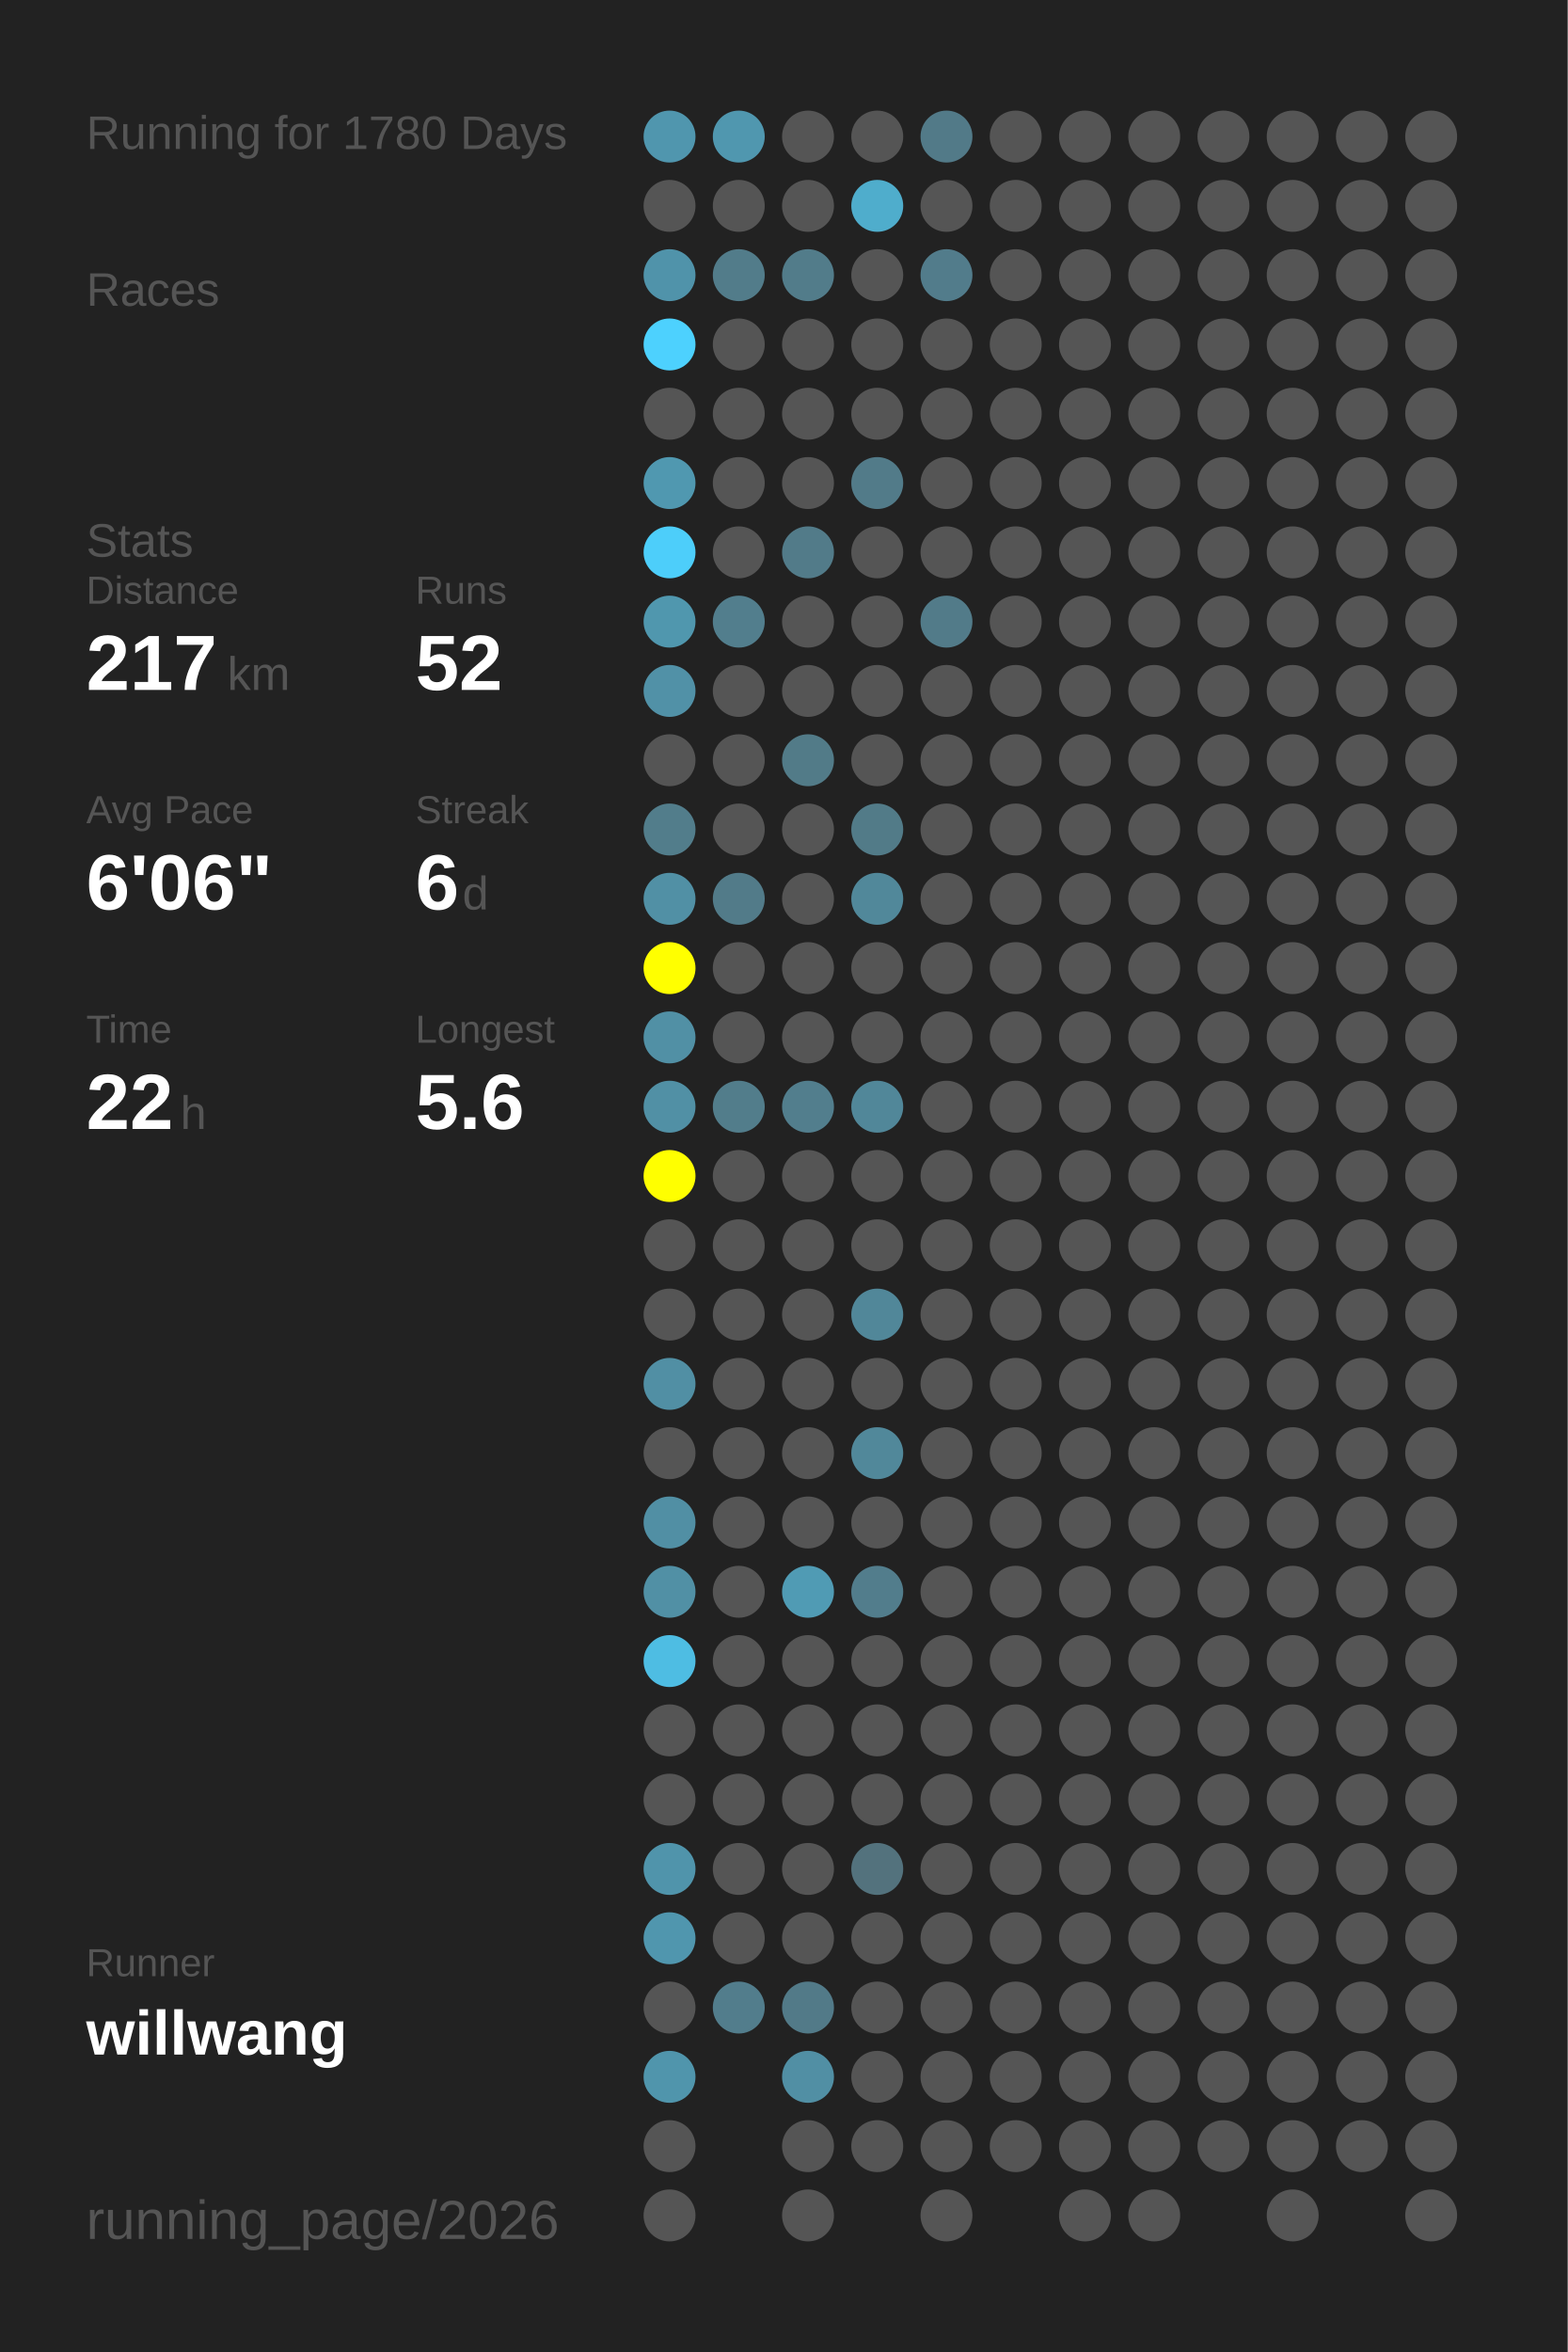
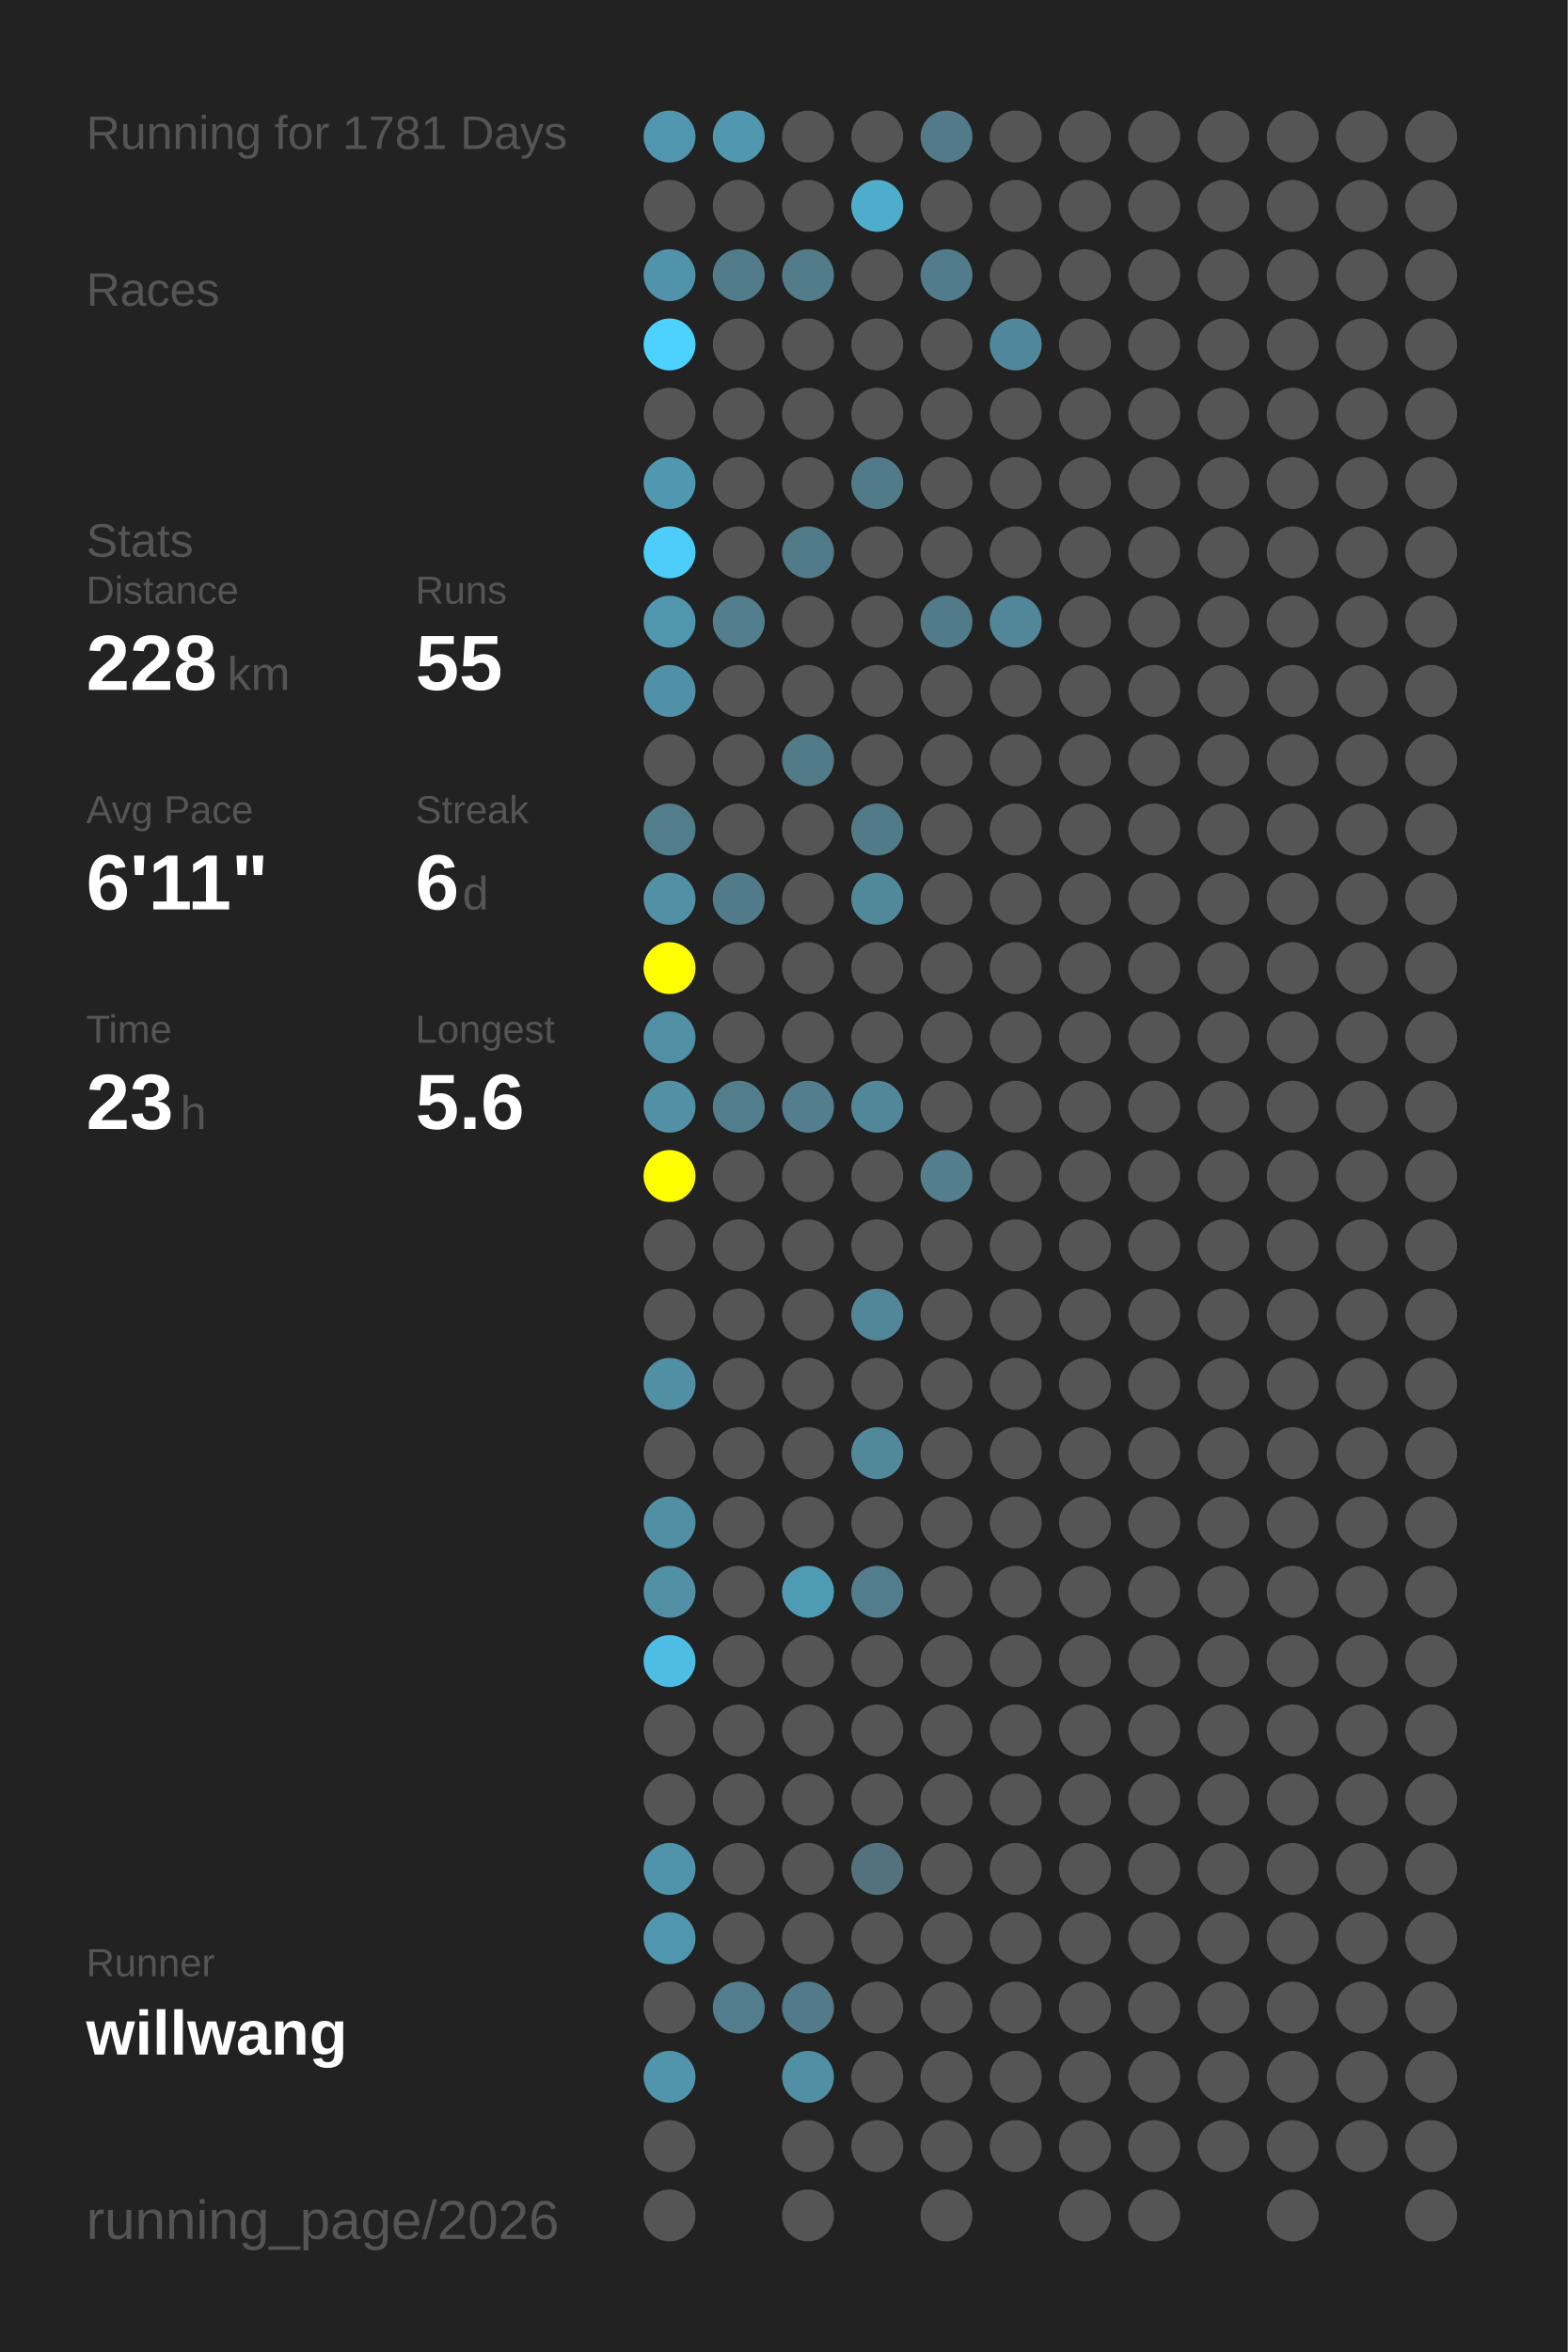
<svg xmlns="http://www.w3.org/2000/svg" baseProfile="full" height="300mm" version="1.1" viewBox="0,0,200,300" width="200mm">
  <defs />
  <rect fill="#222222" height="300" width="200" x="0" y="0" />
-   <text fill="#555555" style="font-size:6px; font-family:Arial;" x="11" y="19">Running for 1780 Days</text>
+   <text fill="#555555" style="font-size:6px; font-family:Arial;" x="11" y="19">Running for 1781 Days</text>
  <text fill="#555555" style="font-size:6px; font-family:Arial;" x="11" y="39">Races</text>
  <text fill="#555555" style="font-size:6px; font-family:Arial;" x="11" y="71">Stats</text>
  <text fill="#555555" style="font-size:5px; font-family:Arial;" x="11" y="77">Distance</text>
-   <text fill="#FFFFFF" style="font-size:10px; font-family:Arial; font-weight:bold;" x="11" y="88">217</text>
+   <text fill="#FFFFFF" style="font-size:10px; font-family:Arial; font-weight:bold;" x="11" y="88">228</text>
  <text fill="#555555" style="font-size:6px; font-family:Arial;" x="29" y="88">km</text>
  <text fill="#555555" style="font-size:5px; font-family:Arial;" x="53" y="77">Runs</text>
-   <text fill="#FFFFFF" style="font-size:10px; font-family:Arial; font-weight:bold;" x="53" y="88">52</text>
+   <text fill="#FFFFFF" style="font-size:10px; font-family:Arial; font-weight:bold;" x="53" y="88">55</text>
  <text fill="#555555" style="font-size:5px; font-family:Arial;" x="11" y="105">Avg Pace</text>
-   <text fill="#FFFFFF" style="font-size:10px; font-family:Arial; font-weight:bold;" x="11" y="116">6'06"</text>
+   <text fill="#FFFFFF" style="font-size:10px; font-family:Arial; font-weight:bold;" x="11" y="116">6'11"</text>
  <text fill="#555555" style="font-size:5px; font-family:Arial;" x="53" y="105">Streak</text>
  <text fill="#FFFFFF" style="font-size:10px; font-family:Arial; font-weight:bold;" x="53" y="116">6</text>
  <text fill="#555555" style="font-size:6px; font-family:Arial;" x="59" y="116">d</text>
  <text fill="#555555" style="font-size:5px; font-family:Arial;" x="11" y="133">Time</text>
-   <text fill="#FFFFFF" style="font-size:10px; font-family:Arial; font-weight:bold;" x="11" y="144">22</text>
+   <text fill="#FFFFFF" style="font-size:10px; font-family:Arial; font-weight:bold;" x="11" y="144">23</text>
  <text fill="#555555" style="font-size:6px; font-family:Arial;" x="23" y="144">h</text>
  <text fill="#555555" style="font-size:5px; font-family:Arial;" x="53" y="133">Longest</text>
  <text fill="#FFFFFF" style="font-size:10px; font-family:Arial; font-weight:bold;" x="53" y="144">5.6</text>
  <text fill="#555555" style="font-size:5px; font-family:Arial;" x="11" y="252.065">Runner</text>
  <text fill="#FFFFFF" style="font-size:8px; font-family:Arial; font-weight:bold;" x="11" y="262.065">willwang</text>
  <text fill="#555555" style="font-size:7px; font-family:Arial;" x="11" y="285.581">running_page/2026</text>
  <circle cx="85.417" cy="17.419" fill="#5096ae" r="3.312" />
  <circle cx="85.417" cy="26.258" fill="#555555" r="3.312" />
  <circle cx="85.417" cy="35.097" fill="#5093aa" r="3.312" />
  <circle cx="85.417" cy="43.935" fill="#4dd1fe" r="3.312" />
  <circle cx="85.417" cy="52.774" fill="#555555" r="3.312" />
  <circle cx="85.417" cy="61.613" fill="#5098b0" r="3.312" />
  <circle cx="85.417" cy="70.452" fill="#4dcefa" r="3.312" />
  <circle cx="85.417" cy="79.29" fill="#5097ae" r="3.312" />
  <circle cx="85.417" cy="88.129" fill="#5191a7" r="3.312" />
  <circle cx="85.417" cy="96.968" fill="#555555" r="3.312" />
  <circle cx="85.417" cy="105.806" fill="#527d8b" r="3.312" />
  <circle cx="85.417" cy="114.645" fill="#5190a5" r="3.312" />
  <circle cx="85.417" cy="123.484" fill="#FFFF00" r="3.312" />
  <circle cx="85.417" cy="132.323" fill="#5190a5" r="3.312" />
  <circle cx="85.417" cy="141.161" fill="#5190a5" r="3.312" />
  <circle cx="85.417" cy="150" fill="#FFFF00" r="3.312" />
  <circle cx="85.417" cy="158.839" fill="#555555" r="3.312" />
  <circle cx="85.417" cy="167.677" fill="#555555" r="3.312" />
  <circle cx="85.417" cy="176.516" fill="#518fa4" r="3.312" />
  <circle cx="85.417" cy="185.355" fill="#555555" r="3.312" />
  <circle cx="85.417" cy="194.194" fill="#518fa4" r="3.312" />
  <circle cx="85.417" cy="203.032" fill="#5190a5" r="3.312" />
  <circle cx="85.417" cy="211.871" fill="#4ebde3" r="3.312" />
  <circle cx="85.417" cy="220.71" fill="#555555" r="3.312" />
  <circle cx="85.417" cy="229.548" fill="#555555" r="3.312" />
  <circle cx="85.417" cy="238.387" fill="#5094ab" r="3.312" />
  <circle cx="85.417" cy="247.226" fill="#5096ae" r="3.312" />
  <circle cx="85.417" cy="256.065" fill="#555555" r="3.312" />
  <circle cx="85.417" cy="264.903" fill="#5095ac" r="3.312" />
  <circle cx="85.417" cy="273.742" fill="#555555" r="3.312" />
  <circle cx="85.417" cy="282.581" fill="#555555" r="3.312" />
  <circle cx="94.25" cy="17.419" fill="#5097af" r="3.312" />
  <circle cx="94.25" cy="26.258" fill="#555555" r="3.312" />
  <circle cx="94.25" cy="35.097" fill="#527c8a" r="3.312" />
  <circle cx="94.25" cy="43.935" fill="#555555" r="3.312" />
  <circle cx="94.25" cy="52.774" fill="#555555" r="3.312" />
  <circle cx="94.25" cy="61.613" fill="#555555" r="3.312" />
  <circle cx="94.25" cy="70.452" fill="#555555" r="3.312" />
  <circle cx="94.25" cy="79.29" fill="#527e8d" r="3.312" />
  <circle cx="94.25" cy="88.129" fill="#555555" r="3.312" />
  <circle cx="94.25" cy="96.968" fill="#555555" r="3.312" />
  <circle cx="94.25" cy="105.806" fill="#555555" r="3.312" />
  <circle cx="94.25" cy="114.645" fill="#527b89" r="3.312" />
  <circle cx="94.25" cy="123.484" fill="#555555" r="3.312" />
  <circle cx="94.25" cy="132.323" fill="#555555" r="3.312" />
  <circle cx="94.25" cy="141.161" fill="#527d8b" r="3.312" />
  <circle cx="94.25" cy="150" fill="#555555" r="3.312" />
  <circle cx="94.25" cy="158.839" fill="#555555" r="3.312" />
  <circle cx="94.25" cy="167.677" fill="#555555" r="3.312" />
  <circle cx="94.25" cy="176.516" fill="#555555" r="3.312" />
  <circle cx="94.25" cy="185.355" fill="#555555" r="3.312" />
  <circle cx="94.25" cy="194.194" fill="#555555" r="3.312" />
  <circle cx="94.25" cy="203.032" fill="#555555" r="3.312" />
  <circle cx="94.25" cy="211.871" fill="#555555" r="3.312" />
  <circle cx="94.25" cy="220.71" fill="#555555" r="3.312" />
  <circle cx="94.25" cy="229.548" fill="#555555" r="3.312" />
  <circle cx="94.25" cy="238.387" fill="#555555" r="3.312" />
  <circle cx="94.25" cy="247.226" fill="#555555" r="3.312" />
  <circle cx="94.25" cy="256.065" fill="#527d8c" r="3.312" />
  <circle cx="103.083" cy="17.419" fill="#555555" r="3.312" />
  <circle cx="103.083" cy="26.258" fill="#555555" r="3.312" />
  <circle cx="103.083" cy="35.097" fill="#527c8a" r="3.312" />
  <circle cx="103.083" cy="43.935" fill="#555555" r="3.312" />
  <circle cx="103.083" cy="52.774" fill="#555555" r="3.312" />
  <circle cx="103.083" cy="61.613" fill="#555555" r="3.312" />
  <circle cx="103.083" cy="70.452" fill="#527b89" r="3.312" />
  <circle cx="103.083" cy="79.29" fill="#555555" r="3.312" />
  <circle cx="103.083" cy="88.129" fill="#555555" r="3.312" />
  <circle cx="103.083" cy="96.968" fill="#527b88" r="3.312" />
  <circle cx="103.083" cy="105.806" fill="#555555" r="3.312" />
  <circle cx="103.083" cy="114.645" fill="#555555" r="3.312" />
  <circle cx="103.083" cy="123.484" fill="#555555" r="3.312" />
  <circle cx="103.083" cy="132.323" fill="#555555" r="3.312" />
  <circle cx="103.083" cy="141.161" fill="#527e8d" r="3.312" />
  <circle cx="103.083" cy="150" fill="#555555" r="3.312" />
  <circle cx="103.083" cy="158.839" fill="#555555" r="3.312" />
  <circle cx="103.083" cy="167.677" fill="#555555" r="3.312" />
  <circle cx="103.083" cy="176.516" fill="#555555" r="3.312" />
  <circle cx="103.083" cy="185.355" fill="#555555" r="3.312" />
  <circle cx="103.083" cy="194.194" fill="#555555" r="3.312" />
  <circle cx="103.083" cy="203.032" fill="#509bb4" r="3.312" />
  <circle cx="103.083" cy="211.871" fill="#555555" r="3.312" />
  <circle cx="103.083" cy="220.71" fill="#555555" r="3.312" />
  <circle cx="103.083" cy="229.548" fill="#555555" r="3.312" />
  <circle cx="103.083" cy="238.387" fill="#555555" r="3.312" />
  <circle cx="103.083" cy="247.226" fill="#555555" r="3.312" />
  <circle cx="103.083" cy="256.065" fill="#527a88" r="3.312" />
  <circle cx="103.083" cy="264.903" fill="#518fa4" r="3.312" />
  <circle cx="103.083" cy="273.742" fill="#555555" r="3.312" />
  <circle cx="103.083" cy="282.581" fill="#555555" r="3.312" />
  <circle cx="111.917" cy="17.419" fill="#555555" r="3.312" />
  <circle cx="111.917" cy="26.258" fill="#4fadcc" r="3.312" />
  <circle cx="111.917" cy="35.097" fill="#555555" r="3.312" />
  <circle cx="111.917" cy="43.935" fill="#555555" r="3.312" />
  <circle cx="111.917" cy="52.774" fill="#555555" r="3.312" />
  <circle cx="111.917" cy="61.613" fill="#527b89" r="3.312" />
  <circle cx="111.917" cy="70.452" fill="#555555" r="3.312" />
  <circle cx="111.917" cy="79.29" fill="#555555" r="3.312" />
  <circle cx="111.917" cy="88.129" fill="#555555" r="3.312" />
  <circle cx="111.917" cy="96.968" fill="#555555" r="3.312" />
  <circle cx="111.917" cy="105.806" fill="#527b88" r="3.312" />
  <circle cx="111.917" cy="114.645" fill="#51889a" r="3.312" />
  <circle cx="111.917" cy="123.484" fill="#555555" r="3.312" />
  <circle cx="111.917" cy="132.323" fill="#555555" r="3.312" />
  <circle cx="111.917" cy="141.161" fill="#518799" r="3.312" />
  <circle cx="111.917" cy="150" fill="#555555" r="3.312" />
  <circle cx="111.917" cy="158.839" fill="#555555" r="3.312" />
  <circle cx="111.917" cy="167.677" fill="#518799" r="3.312" />
  <circle cx="111.917" cy="176.516" fill="#555555" r="3.312" />
  <circle cx="111.917" cy="185.355" fill="#51889a" r="3.312" />
  <circle cx="111.917" cy="194.194" fill="#555555" r="3.312" />
  <circle cx="111.917" cy="203.032" fill="#527d8c" r="3.312" />
  <circle cx="111.917" cy="211.871" fill="#555555" r="3.312" />
  <circle cx="111.917" cy="220.71" fill="#555555" r="3.312" />
  <circle cx="111.917" cy="229.548" fill="#555555" r="3.312" />
  <circle cx="111.917" cy="238.387" fill="#53727d" r="3.312" />
  <circle cx="111.917" cy="247.226" fill="#555555" r="3.312" />
  <circle cx="111.917" cy="256.065" fill="#555555" r="3.312" />
  <circle cx="111.917" cy="264.903" fill="#555555" r="3.312" />
  <circle cx="111.917" cy="273.742" fill="#555555" r="3.312" />
  <circle cx="120.75" cy="17.419" fill="#527a88" r="3.312" />
  <circle cx="120.75" cy="26.258" fill="#555555" r="3.312" />
  <circle cx="120.75" cy="35.097" fill="#527c8b" r="3.312" />
  <circle cx="120.75" cy="43.935" fill="#555555" r="3.312" />
  <circle cx="120.75" cy="52.774" fill="#555555" r="3.312" />
  <circle cx="120.75" cy="61.613" fill="#555555" r="3.312" />
  <circle cx="120.75" cy="70.452" fill="#555555" r="3.312" />
  <circle cx="120.75" cy="79.29" fill="#527b89" r="3.312" />
  <circle cx="120.75" cy="88.129" fill="#555555" r="3.312" />
  <circle cx="120.75" cy="96.968" fill="#555555" r="3.312" />
  <circle cx="120.75" cy="105.806" fill="#555555" r="3.312" />
  <circle cx="120.75" cy="114.645" fill="#555555" r="3.312" />
  <circle cx="120.75" cy="123.484" fill="#555555" r="3.312" />
  <circle cx="120.75" cy="132.323" fill="#555555" r="3.312" />
  <circle cx="120.75" cy="141.161" fill="#555555" r="3.312" />
-   <circle cx="120.75" cy="150" fill="#555555" r="3.312" />
+   <circle cx="120.75" cy="150" fill="#527e8e" r="3.312" />
  <circle cx="120.75" cy="158.839" fill="#555555" r="3.312" />
  <circle cx="120.75" cy="167.677" fill="#555555" r="3.312" />
  <circle cx="120.75" cy="176.516" fill="#555555" r="3.312" />
  <circle cx="120.75" cy="185.355" fill="#555555" r="3.312" />
  <circle cx="120.75" cy="194.194" fill="#555555" r="3.312" />
  <circle cx="120.75" cy="203.032" fill="#555555" r="3.312" />
  <circle cx="120.75" cy="211.871" fill="#555555" r="3.312" />
  <circle cx="120.75" cy="220.71" fill="#555555" r="3.312" />
  <circle cx="120.75" cy="229.548" fill="#555555" r="3.312" />
  <circle cx="120.75" cy="238.387" fill="#555555" r="3.312" />
  <circle cx="120.75" cy="247.226" fill="#555555" r="3.312" />
  <circle cx="120.75" cy="256.065" fill="#555555" r="3.312" />
  <circle cx="120.75" cy="264.903" fill="#555555" r="3.312" />
  <circle cx="120.75" cy="273.742" fill="#555555" r="3.312" />
  <circle cx="120.75" cy="282.581" fill="#555555" r="3.312" />
  <circle cx="129.583" cy="17.419" fill="#555555" r="3.312" />
  <circle cx="129.583" cy="26.258" fill="#555555" r="3.312" />
  <circle cx="129.583" cy="35.097" fill="#555555" r="3.312" />
-   <circle cx="129.583" cy="43.935" fill="#555555" r="3.312" />
+   <circle cx="129.583" cy="43.935" fill="#51879a" r="3.312" />
  <circle cx="129.583" cy="52.774" fill="#555555" r="3.312" />
  <circle cx="129.583" cy="61.613" fill="#555555" r="3.312" />
  <circle cx="129.583" cy="70.452" fill="#555555" r="3.312" />
-   <circle cx="129.583" cy="79.29" fill="#555555" r="3.312" />
+   <circle cx="129.583" cy="79.29" fill="#518799" r="3.312" />
  <circle cx="129.583" cy="88.129" fill="#555555" r="3.312" />
  <circle cx="129.583" cy="96.968" fill="#555555" r="3.312" />
  <circle cx="129.583" cy="105.806" fill="#555555" r="3.312" />
  <circle cx="129.583" cy="114.645" fill="#555555" r="3.312" />
  <circle cx="129.583" cy="123.484" fill="#555555" r="3.312" />
  <circle cx="129.583" cy="132.323" fill="#555555" r="3.312" />
  <circle cx="129.583" cy="141.161" fill="#555555" r="3.312" />
  <circle cx="129.583" cy="150" fill="#555555" r="3.312" />
  <circle cx="129.583" cy="158.839" fill="#555555" r="3.312" />
  <circle cx="129.583" cy="167.677" fill="#555555" r="3.312" />
  <circle cx="129.583" cy="176.516" fill="#555555" r="3.312" />
  <circle cx="129.583" cy="185.355" fill="#555555" r="3.312" />
  <circle cx="129.583" cy="194.194" fill="#555555" r="3.312" />
  <circle cx="129.583" cy="203.032" fill="#555555" r="3.312" />
  <circle cx="129.583" cy="211.871" fill="#555555" r="3.312" />
  <circle cx="129.583" cy="220.71" fill="#555555" r="3.312" />
  <circle cx="129.583" cy="229.548" fill="#555555" r="3.312" />
  <circle cx="129.583" cy="238.387" fill="#555555" r="3.312" />
  <circle cx="129.583" cy="247.226" fill="#555555" r="3.312" />
  <circle cx="129.583" cy="256.065" fill="#555555" r="3.312" />
  <circle cx="129.583" cy="264.903" fill="#555555" r="3.312" />
  <circle cx="129.583" cy="273.742" fill="#555555" r="3.312" />
  <circle cx="138.417" cy="17.419" fill="#555555" r="3.312" />
  <circle cx="138.417" cy="26.258" fill="#555555" r="3.312" />
  <circle cx="138.417" cy="35.097" fill="#555555" r="3.312" />
  <circle cx="138.417" cy="43.935" fill="#555555" r="3.312" />
  <circle cx="138.417" cy="52.774" fill="#555555" r="3.312" />
  <circle cx="138.417" cy="61.613" fill="#555555" r="3.312" />
  <circle cx="138.417" cy="70.452" fill="#555555" r="3.312" />
  <circle cx="138.417" cy="79.29" fill="#555555" r="3.312" />
  <circle cx="138.417" cy="88.129" fill="#555555" r="3.312" />
  <circle cx="138.417" cy="96.968" fill="#555555" r="3.312" />
  <circle cx="138.417" cy="105.806" fill="#555555" r="3.312" />
  <circle cx="138.417" cy="114.645" fill="#555555" r="3.312" />
  <circle cx="138.417" cy="123.484" fill="#555555" r="3.312" />
  <circle cx="138.417" cy="132.323" fill="#555555" r="3.312" />
  <circle cx="138.417" cy="141.161" fill="#555555" r="3.312" />
  <circle cx="138.417" cy="150" fill="#555555" r="3.312" />
  <circle cx="138.417" cy="158.839" fill="#555555" r="3.312" />
  <circle cx="138.417" cy="167.677" fill="#555555" r="3.312" />
  <circle cx="138.417" cy="176.516" fill="#555555" r="3.312" />
  <circle cx="138.417" cy="185.355" fill="#555555" r="3.312" />
  <circle cx="138.417" cy="194.194" fill="#555555" r="3.312" />
  <circle cx="138.417" cy="203.032" fill="#555555" r="3.312" />
  <circle cx="138.417" cy="211.871" fill="#555555" r="3.312" />
  <circle cx="138.417" cy="220.71" fill="#555555" r="3.312" />
  <circle cx="138.417" cy="229.548" fill="#555555" r="3.312" />
  <circle cx="138.417" cy="238.387" fill="#555555" r="3.312" />
  <circle cx="138.417" cy="247.226" fill="#555555" r="3.312" />
  <circle cx="138.417" cy="256.065" fill="#555555" r="3.312" />
  <circle cx="138.417" cy="264.903" fill="#555555" r="3.312" />
  <circle cx="138.417" cy="273.742" fill="#555555" r="3.312" />
  <circle cx="138.417" cy="282.581" fill="#555555" r="3.312" />
  <circle cx="147.25" cy="17.419" fill="#555555" r="3.312" />
  <circle cx="147.25" cy="26.258" fill="#555555" r="3.312" />
  <circle cx="147.25" cy="35.097" fill="#555555" r="3.312" />
  <circle cx="147.25" cy="43.935" fill="#555555" r="3.312" />
  <circle cx="147.25" cy="52.774" fill="#555555" r="3.312" />
  <circle cx="147.25" cy="61.613" fill="#555555" r="3.312" />
  <circle cx="147.25" cy="70.452" fill="#555555" r="3.312" />
  <circle cx="147.25" cy="79.29" fill="#555555" r="3.312" />
  <circle cx="147.25" cy="88.129" fill="#555555" r="3.312" />
  <circle cx="147.25" cy="96.968" fill="#555555" r="3.312" />
  <circle cx="147.25" cy="105.806" fill="#555555" r="3.312" />
  <circle cx="147.25" cy="114.645" fill="#555555" r="3.312" />
  <circle cx="147.25" cy="123.484" fill="#555555" r="3.312" />
  <circle cx="147.25" cy="132.323" fill="#555555" r="3.312" />
  <circle cx="147.25" cy="141.161" fill="#555555" r="3.312" />
  <circle cx="147.25" cy="150" fill="#555555" r="3.312" />
  <circle cx="147.25" cy="158.839" fill="#555555" r="3.312" />
  <circle cx="147.25" cy="167.677" fill="#555555" r="3.312" />
  <circle cx="147.25" cy="176.516" fill="#555555" r="3.312" />
  <circle cx="147.25" cy="185.355" fill="#555555" r="3.312" />
  <circle cx="147.25" cy="194.194" fill="#555555" r="3.312" />
  <circle cx="147.25" cy="203.032" fill="#555555" r="3.312" />
  <circle cx="147.25" cy="211.871" fill="#555555" r="3.312" />
  <circle cx="147.25" cy="220.71" fill="#555555" r="3.312" />
  <circle cx="147.25" cy="229.548" fill="#555555" r="3.312" />
  <circle cx="147.25" cy="238.387" fill="#555555" r="3.312" />
  <circle cx="147.25" cy="247.226" fill="#555555" r="3.312" />
  <circle cx="147.25" cy="256.065" fill="#555555" r="3.312" />
  <circle cx="147.25" cy="264.903" fill="#555555" r="3.312" />
  <circle cx="147.25" cy="273.742" fill="#555555" r="3.312" />
  <circle cx="147.25" cy="282.581" fill="#555555" r="3.312" />
  <circle cx="156.083" cy="17.419" fill="#555555" r="3.312" />
  <circle cx="156.083" cy="26.258" fill="#555555" r="3.312" />
  <circle cx="156.083" cy="35.097" fill="#555555" r="3.312" />
  <circle cx="156.083" cy="43.935" fill="#555555" r="3.312" />
  <circle cx="156.083" cy="52.774" fill="#555555" r="3.312" />
  <circle cx="156.083" cy="61.613" fill="#555555" r="3.312" />
  <circle cx="156.083" cy="70.452" fill="#555555" r="3.312" />
  <circle cx="156.083" cy="79.29" fill="#555555" r="3.312" />
  <circle cx="156.083" cy="88.129" fill="#555555" r="3.312" />
  <circle cx="156.083" cy="96.968" fill="#555555" r="3.312" />
  <circle cx="156.083" cy="105.806" fill="#555555" r="3.312" />
  <circle cx="156.083" cy="114.645" fill="#555555" r="3.312" />
  <circle cx="156.083" cy="123.484" fill="#555555" r="3.312" />
  <circle cx="156.083" cy="132.323" fill="#555555" r="3.312" />
  <circle cx="156.083" cy="141.161" fill="#555555" r="3.312" />
  <circle cx="156.083" cy="150" fill="#555555" r="3.312" />
  <circle cx="156.083" cy="158.839" fill="#555555" r="3.312" />
  <circle cx="156.083" cy="167.677" fill="#555555" r="3.312" />
  <circle cx="156.083" cy="176.516" fill="#555555" r="3.312" />
  <circle cx="156.083" cy="185.355" fill="#555555" r="3.312" />
  <circle cx="156.083" cy="194.194" fill="#555555" r="3.312" />
  <circle cx="156.083" cy="203.032" fill="#555555" r="3.312" />
  <circle cx="156.083" cy="211.871" fill="#555555" r="3.312" />
  <circle cx="156.083" cy="220.71" fill="#555555" r="3.312" />
  <circle cx="156.083" cy="229.548" fill="#555555" r="3.312" />
  <circle cx="156.083" cy="238.387" fill="#555555" r="3.312" />
  <circle cx="156.083" cy="247.226" fill="#555555" r="3.312" />
  <circle cx="156.083" cy="256.065" fill="#555555" r="3.312" />
  <circle cx="156.083" cy="264.903" fill="#555555" r="3.312" />
  <circle cx="156.083" cy="273.742" fill="#555555" r="3.312" />
  <circle cx="164.917" cy="17.419" fill="#555555" r="3.312" />
  <circle cx="164.917" cy="26.258" fill="#555555" r="3.312" />
  <circle cx="164.917" cy="35.097" fill="#555555" r="3.312" />
  <circle cx="164.917" cy="43.935" fill="#555555" r="3.312" />
  <circle cx="164.917" cy="52.774" fill="#555555" r="3.312" />
  <circle cx="164.917" cy="61.613" fill="#555555" r="3.312" />
  <circle cx="164.917" cy="70.452" fill="#555555" r="3.312" />
  <circle cx="164.917" cy="79.29" fill="#555555" r="3.312" />
  <circle cx="164.917" cy="88.129" fill="#555555" r="3.312" />
  <circle cx="164.917" cy="96.968" fill="#555555" r="3.312" />
  <circle cx="164.917" cy="105.806" fill="#555555" r="3.312" />
  <circle cx="164.917" cy="114.645" fill="#555555" r="3.312" />
  <circle cx="164.917" cy="123.484" fill="#555555" r="3.312" />
  <circle cx="164.917" cy="132.323" fill="#555555" r="3.312" />
  <circle cx="164.917" cy="141.161" fill="#555555" r="3.312" />
  <circle cx="164.917" cy="150" fill="#555555" r="3.312" />
  <circle cx="164.917" cy="158.839" fill="#555555" r="3.312" />
  <circle cx="164.917" cy="167.677" fill="#555555" r="3.312" />
  <circle cx="164.917" cy="176.516" fill="#555555" r="3.312" />
  <circle cx="164.917" cy="185.355" fill="#555555" r="3.312" />
  <circle cx="164.917" cy="194.194" fill="#555555" r="3.312" />
  <circle cx="164.917" cy="203.032" fill="#555555" r="3.312" />
  <circle cx="164.917" cy="211.871" fill="#555555" r="3.312" />
  <circle cx="164.917" cy="220.71" fill="#555555" r="3.312" />
  <circle cx="164.917" cy="229.548" fill="#555555" r="3.312" />
  <circle cx="164.917" cy="238.387" fill="#555555" r="3.312" />
  <circle cx="164.917" cy="247.226" fill="#555555" r="3.312" />
  <circle cx="164.917" cy="256.065" fill="#555555" r="3.312" />
  <circle cx="164.917" cy="264.903" fill="#555555" r="3.312" />
  <circle cx="164.917" cy="273.742" fill="#555555" r="3.312" />
  <circle cx="164.917" cy="282.581" fill="#555555" r="3.312" />
  <circle cx="173.75" cy="17.419" fill="#555555" r="3.312" />
  <circle cx="173.75" cy="26.258" fill="#555555" r="3.312" />
  <circle cx="173.75" cy="35.097" fill="#555555" r="3.312" />
  <circle cx="173.75" cy="43.935" fill="#555555" r="3.312" />
  <circle cx="173.75" cy="52.774" fill="#555555" r="3.312" />
  <circle cx="173.75" cy="61.613" fill="#555555" r="3.312" />
  <circle cx="173.75" cy="70.452" fill="#555555" r="3.312" />
  <circle cx="173.75" cy="79.29" fill="#555555" r="3.312" />
  <circle cx="173.75" cy="88.129" fill="#555555" r="3.312" />
  <circle cx="173.75" cy="96.968" fill="#555555" r="3.312" />
  <circle cx="173.75" cy="105.806" fill="#555555" r="3.312" />
  <circle cx="173.75" cy="114.645" fill="#555555" r="3.312" />
  <circle cx="173.75" cy="123.484" fill="#555555" r="3.312" />
  <circle cx="173.75" cy="132.323" fill="#555555" r="3.312" />
  <circle cx="173.75" cy="141.161" fill="#555555" r="3.312" />
  <circle cx="173.75" cy="150" fill="#555555" r="3.312" />
  <circle cx="173.75" cy="158.839" fill="#555555" r="3.312" />
  <circle cx="173.75" cy="167.677" fill="#555555" r="3.312" />
  <circle cx="173.75" cy="176.516" fill="#555555" r="3.312" />
  <circle cx="173.75" cy="185.355" fill="#555555" r="3.312" />
  <circle cx="173.75" cy="194.194" fill="#555555" r="3.312" />
  <circle cx="173.75" cy="203.032" fill="#555555" r="3.312" />
  <circle cx="173.75" cy="211.871" fill="#555555" r="3.312" />
  <circle cx="173.75" cy="220.71" fill="#555555" r="3.312" />
  <circle cx="173.75" cy="229.548" fill="#555555" r="3.312" />
  <circle cx="173.75" cy="238.387" fill="#555555" r="3.312" />
  <circle cx="173.75" cy="247.226" fill="#555555" r="3.312" />
  <circle cx="173.75" cy="256.065" fill="#555555" r="3.312" />
  <circle cx="173.75" cy="264.903" fill="#555555" r="3.312" />
  <circle cx="173.75" cy="273.742" fill="#555555" r="3.312" />
  <circle cx="182.583" cy="17.419" fill="#555555" r="3.312" />
  <circle cx="182.583" cy="26.258" fill="#555555" r="3.312" />
  <circle cx="182.583" cy="35.097" fill="#555555" r="3.312" />
  <circle cx="182.583" cy="43.935" fill="#555555" r="3.312" />
  <circle cx="182.583" cy="52.774" fill="#555555" r="3.312" />
  <circle cx="182.583" cy="61.613" fill="#555555" r="3.312" />
  <circle cx="182.583" cy="70.452" fill="#555555" r="3.312" />
  <circle cx="182.583" cy="79.29" fill="#555555" r="3.312" />
  <circle cx="182.583" cy="88.129" fill="#555555" r="3.312" />
  <circle cx="182.583" cy="96.968" fill="#555555" r="3.312" />
  <circle cx="182.583" cy="105.806" fill="#555555" r="3.312" />
  <circle cx="182.583" cy="114.645" fill="#555555" r="3.312" />
  <circle cx="182.583" cy="123.484" fill="#555555" r="3.312" />
  <circle cx="182.583" cy="132.323" fill="#555555" r="3.312" />
  <circle cx="182.583" cy="141.161" fill="#555555" r="3.312" />
  <circle cx="182.583" cy="150" fill="#555555" r="3.312" />
  <circle cx="182.583" cy="158.839" fill="#555555" r="3.312" />
  <circle cx="182.583" cy="167.677" fill="#555555" r="3.312" />
  <circle cx="182.583" cy="176.516" fill="#555555" r="3.312" />
  <circle cx="182.583" cy="185.355" fill="#555555" r="3.312" />
  <circle cx="182.583" cy="194.194" fill="#555555" r="3.312" />
  <circle cx="182.583" cy="203.032" fill="#555555" r="3.312" />
  <circle cx="182.583" cy="211.871" fill="#555555" r="3.312" />
  <circle cx="182.583" cy="220.71" fill="#555555" r="3.312" />
  <circle cx="182.583" cy="229.548" fill="#555555" r="3.312" />
  <circle cx="182.583" cy="238.387" fill="#555555" r="3.312" />
  <circle cx="182.583" cy="247.226" fill="#555555" r="3.312" />
  <circle cx="182.583" cy="256.065" fill="#555555" r="3.312" />
  <circle cx="182.583" cy="264.903" fill="#555555" r="3.312" />
  <circle cx="182.583" cy="273.742" fill="#555555" r="3.312" />
  <circle cx="182.583" cy="282.581" fill="#555555" r="3.312" />
</svg>
